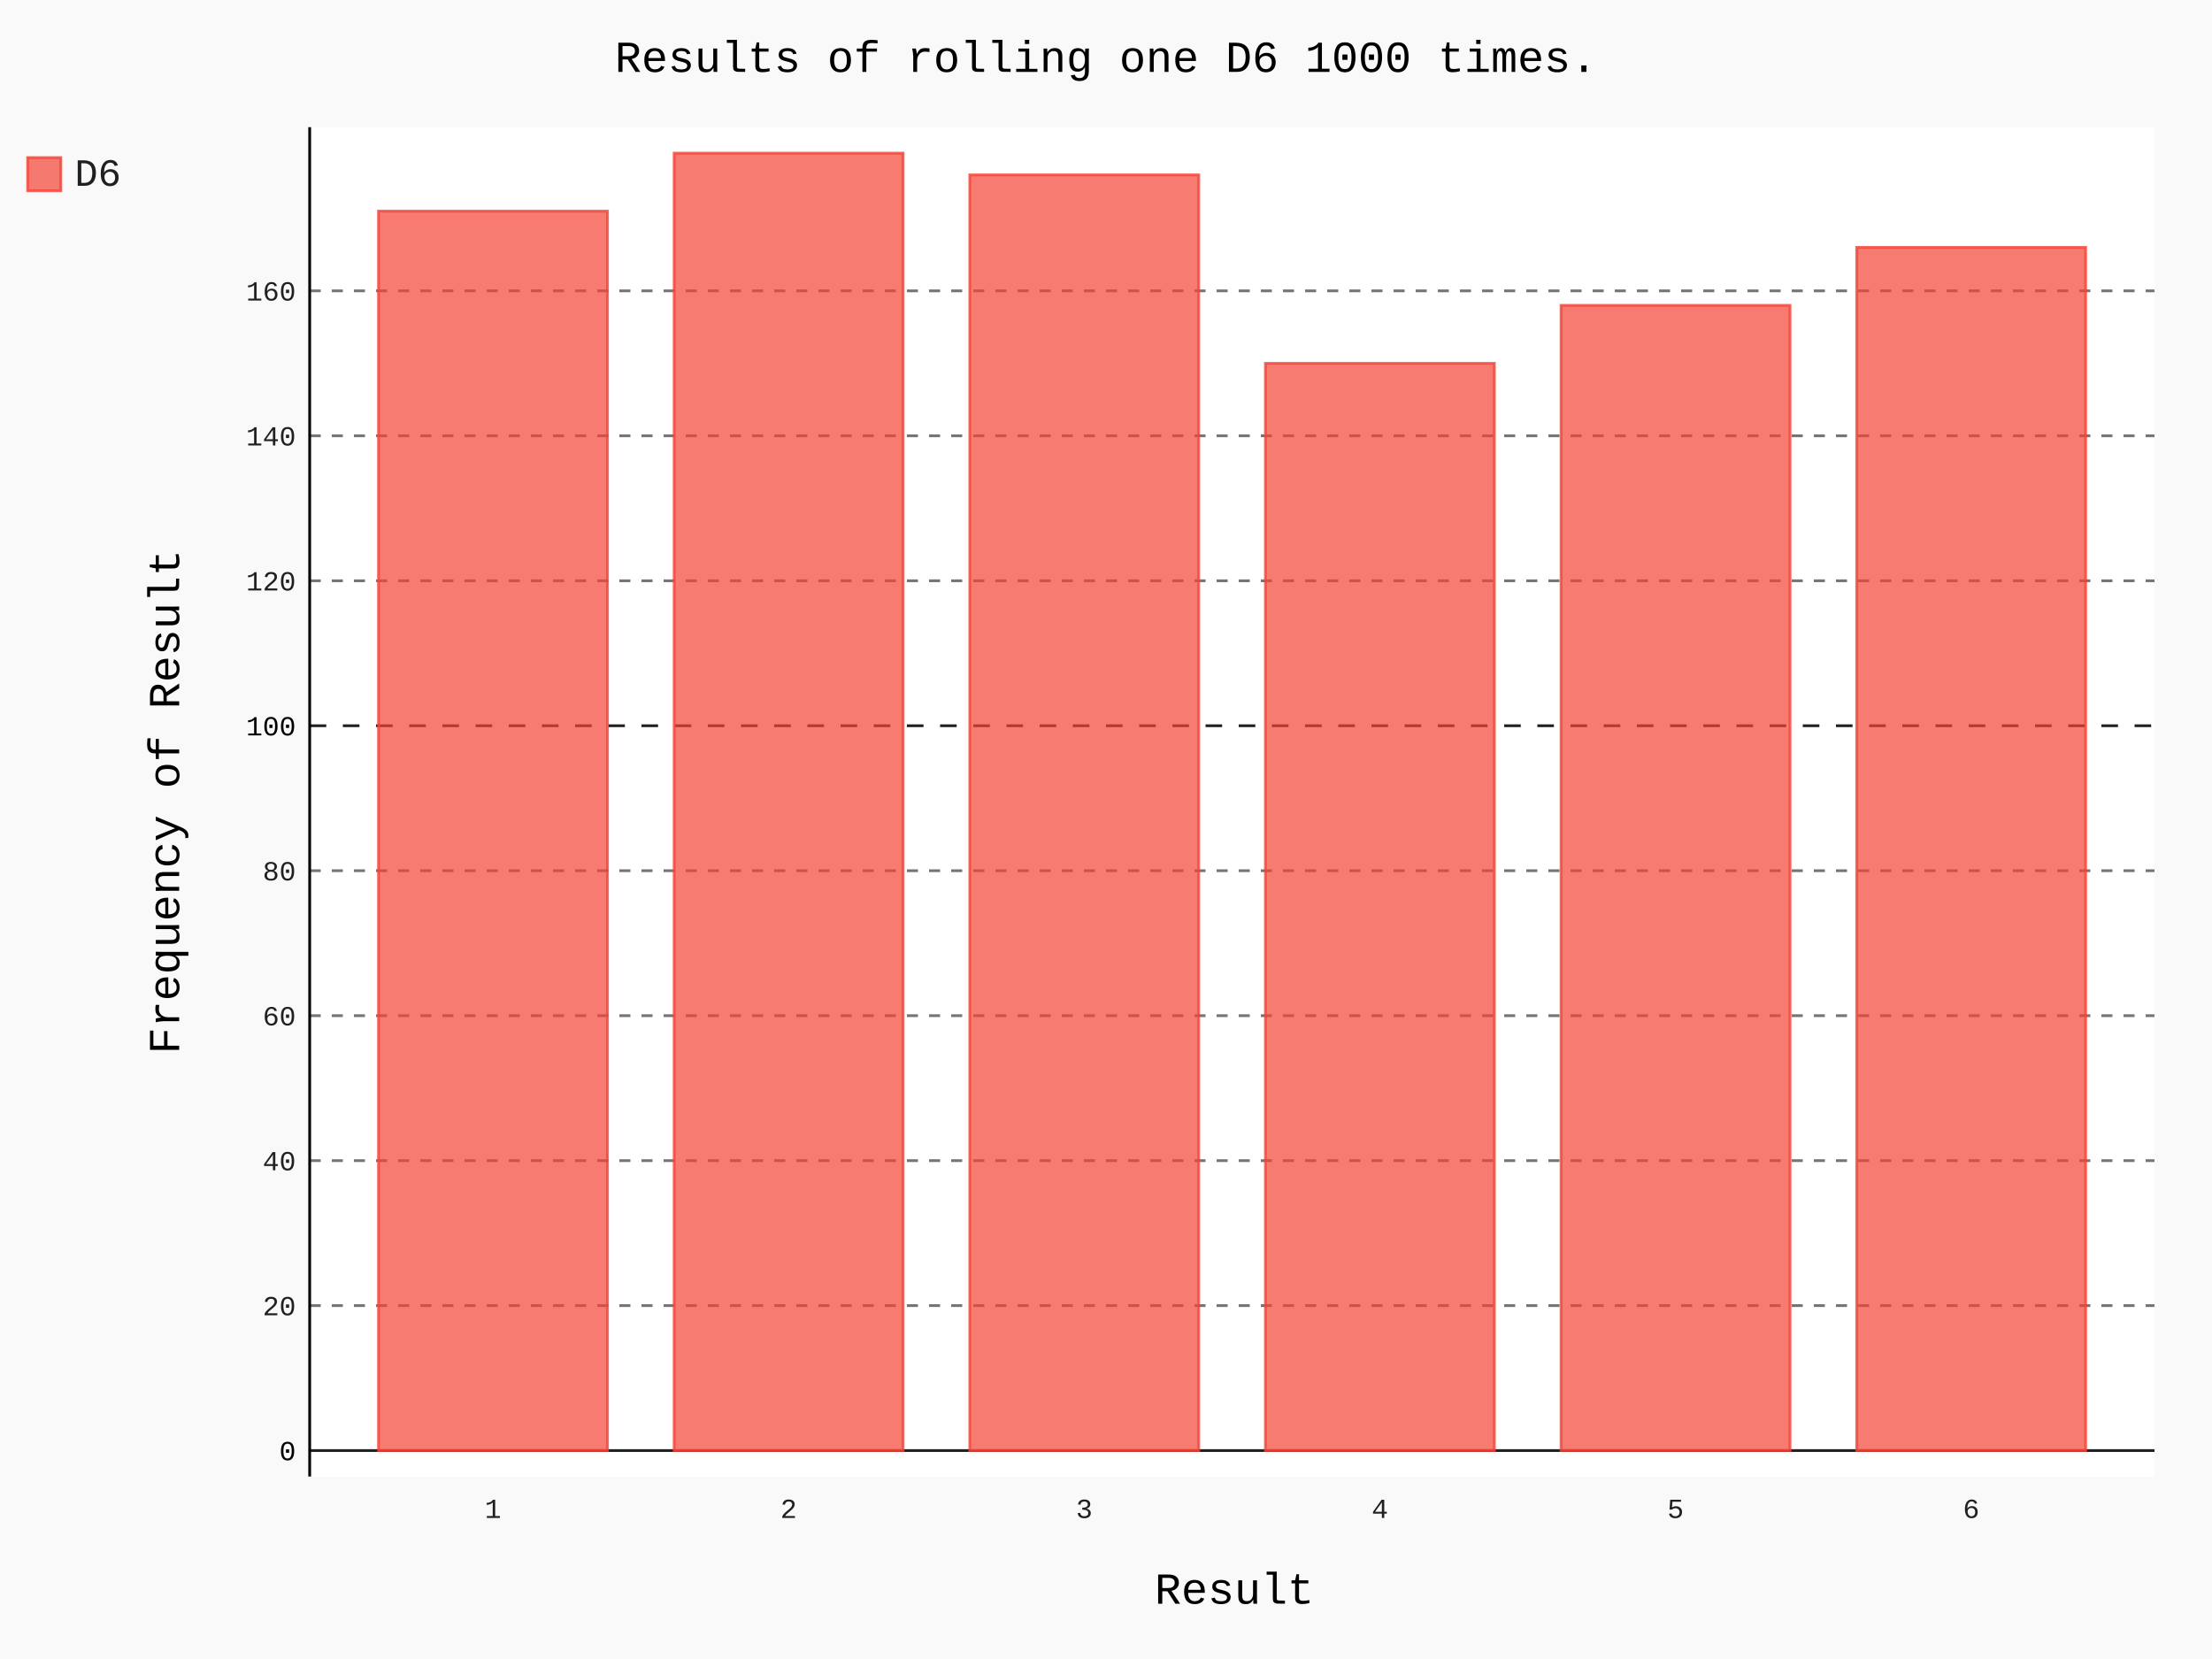
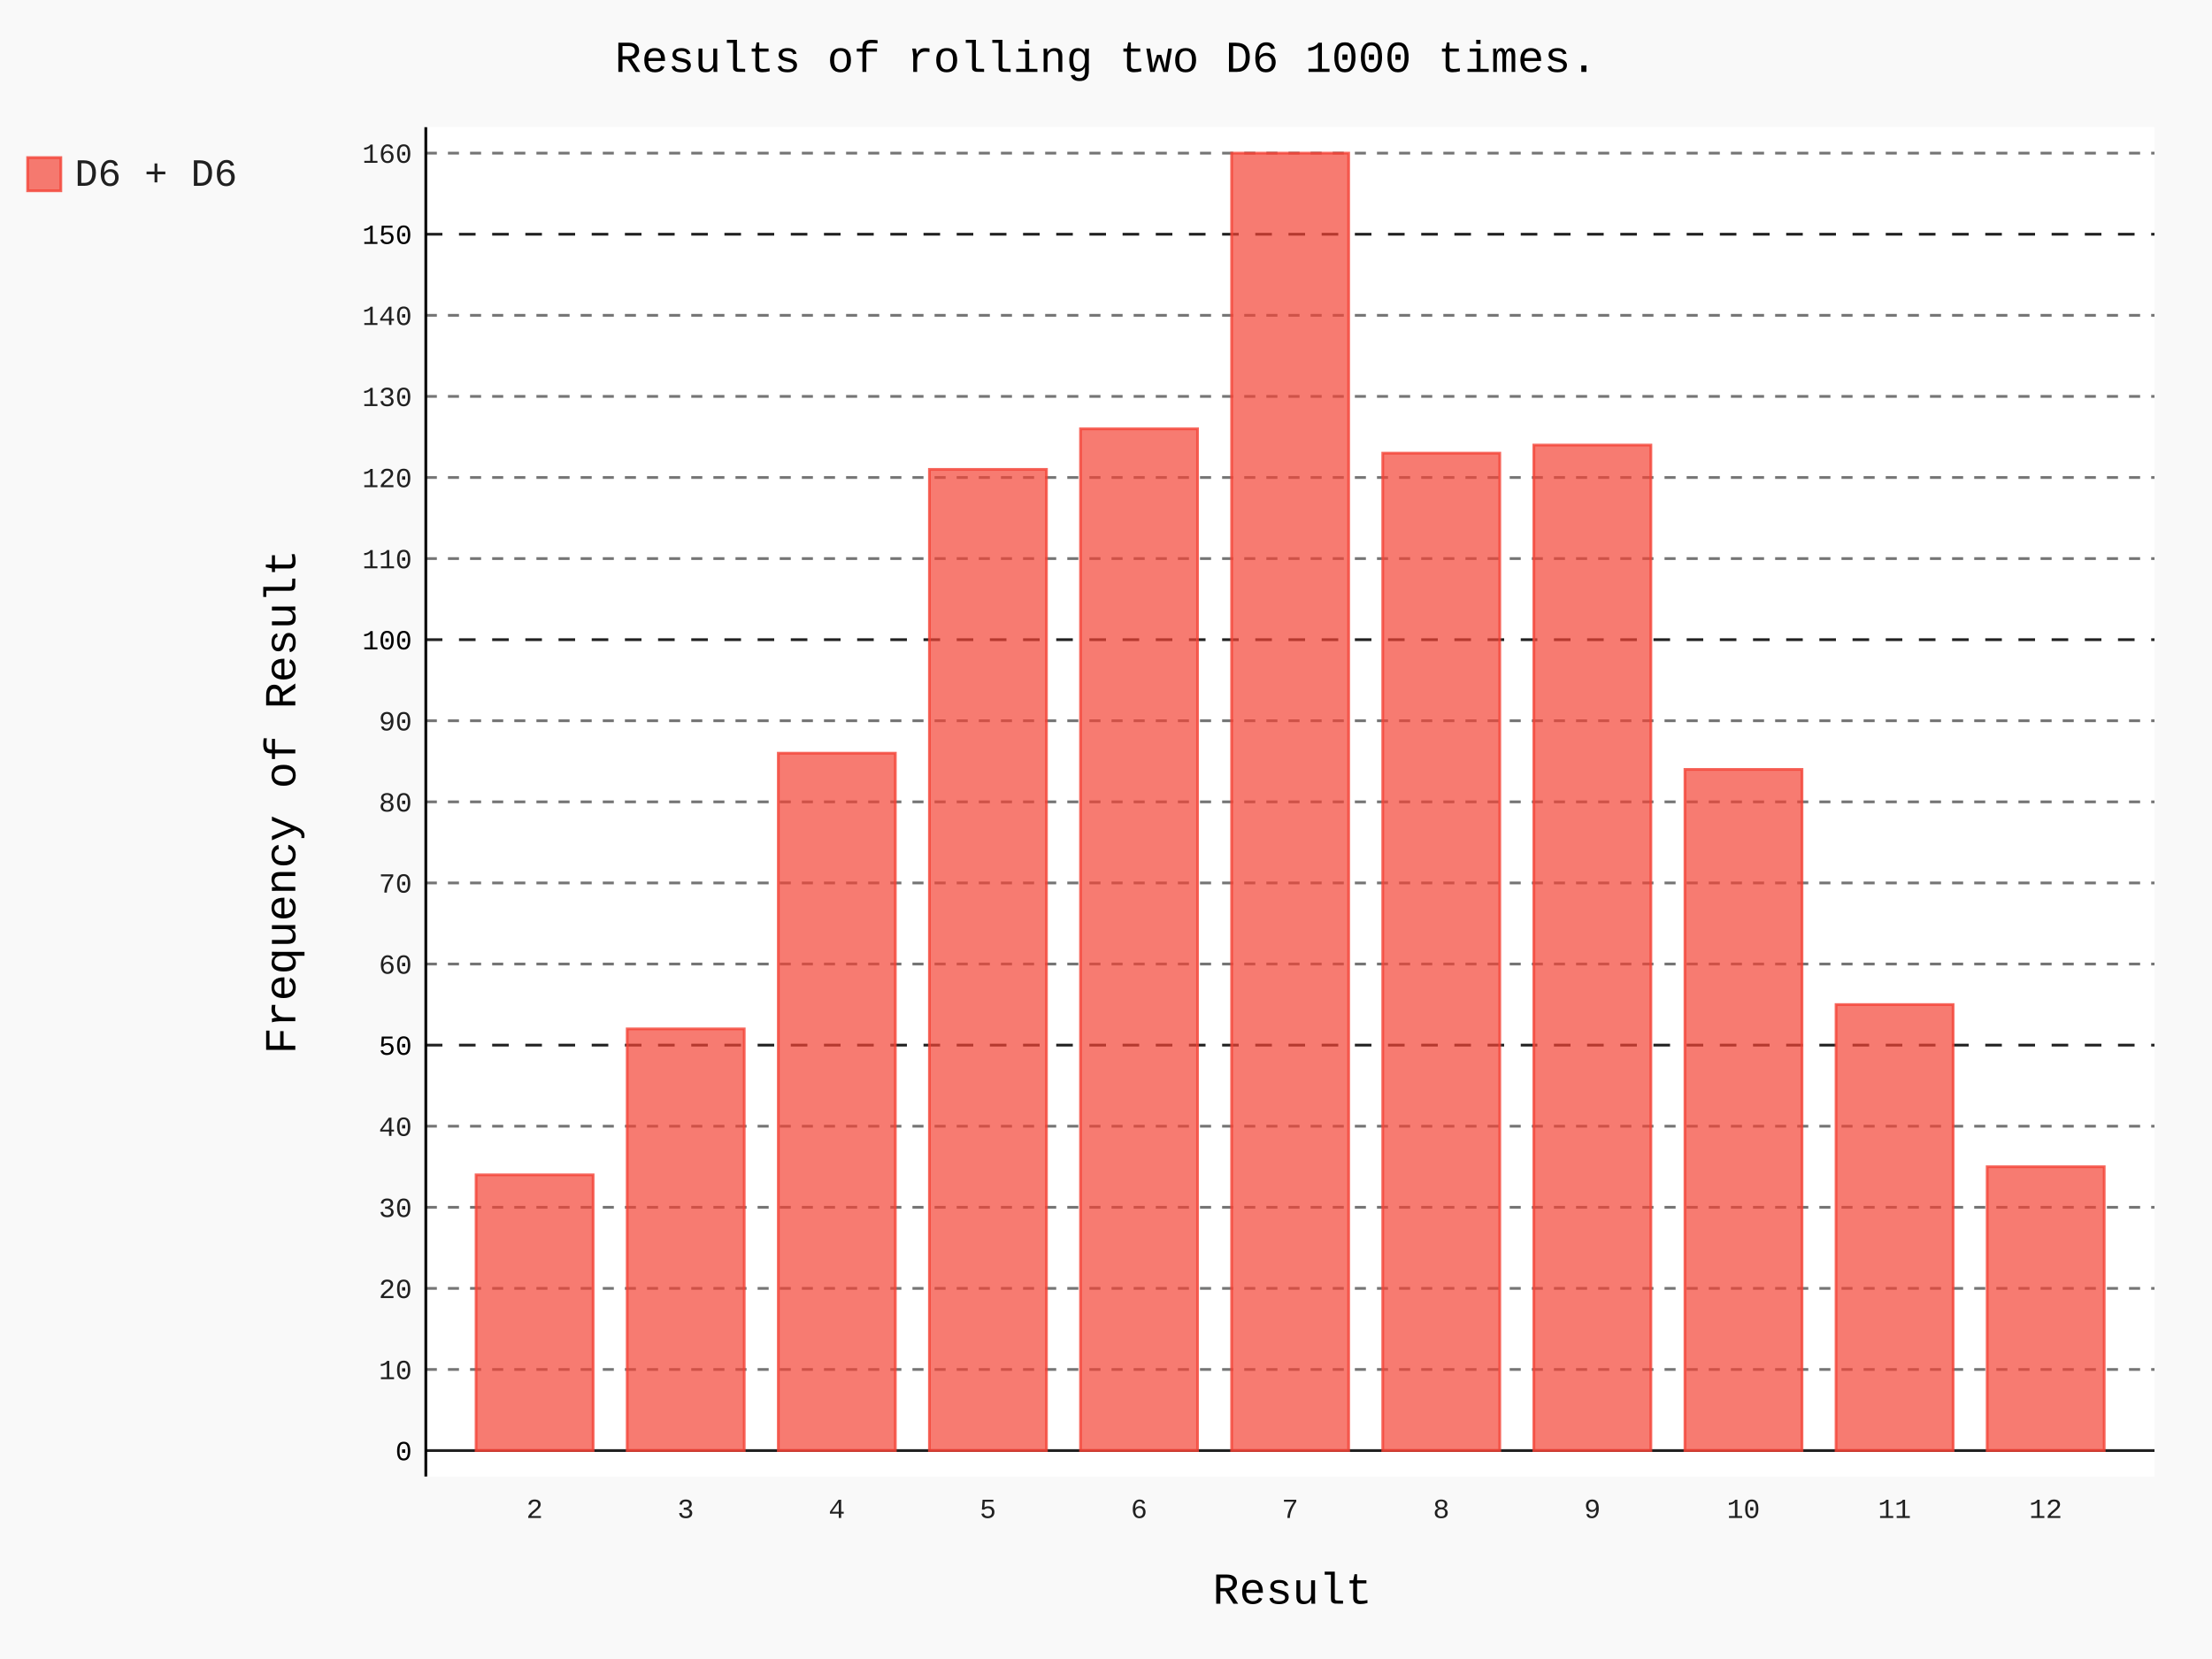
- <svg xmlns="http://www.w3.org/2000/svg" class="pygal-chart" id="chart-2d489e29-b38b-4afd-8559-2420b48aa70f" viewBox="0 0 800 600">
+ <svg xmlns="http://www.w3.org/2000/svg" class="pygal-chart" id="chart-367fce9b-1e45-4f57-af51-fd9d28a90b5f" viewBox="0 0 800 600">
  <defs>
-     <style type="text/css">#chart-2d489e29-b38b-4afd-8559-2420b48aa70f{-webkit-user-select:none;-webkit-font-smoothing:antialiased;font-family:Consolas,"Liberation Mono",Menlo,Courier,monospace}#chart-2d489e29-b38b-4afd-8559-2420b48aa70f .title{font-family:Consolas,"Liberation Mono",Menlo,Courier,monospace;font-size:16px}#chart-2d489e29-b38b-4afd-8559-2420b48aa70f .legends .legend text{font-family:Consolas,"Liberation Mono",Menlo,Courier,monospace;font-size:14px}#chart-2d489e29-b38b-4afd-8559-2420b48aa70f .axis text{font-family:Consolas,"Liberation Mono",Menlo,Courier,monospace;font-size:10px}#chart-2d489e29-b38b-4afd-8559-2420b48aa70f .axis text.major{font-family:Consolas,"Liberation Mono",Menlo,Courier,monospace;font-size:10px}#chart-2d489e29-b38b-4afd-8559-2420b48aa70f .text-overlay text.value{font-family:Consolas,"Liberation Mono",Menlo,Courier,monospace;font-size:16px}#chart-2d489e29-b38b-4afd-8559-2420b48aa70f .text-overlay text.label{font-family:Consolas,"Liberation Mono",Menlo,Courier,monospace;font-size:10px}#chart-2d489e29-b38b-4afd-8559-2420b48aa70f .tooltip{font-family:Consolas,"Liberation Mono",Menlo,Courier,monospace;font-size:14px}#chart-2d489e29-b38b-4afd-8559-2420b48aa70f text.no_data{font-family:Consolas,"Liberation Mono",Menlo,Courier,monospace;font-size:64px}
- #chart-2d489e29-b38b-4afd-8559-2420b48aa70f{background-color:rgba(249,249,249,1)}#chart-2d489e29-b38b-4afd-8559-2420b48aa70f path,#chart-2d489e29-b38b-4afd-8559-2420b48aa70f line,#chart-2d489e29-b38b-4afd-8559-2420b48aa70f rect,#chart-2d489e29-b38b-4afd-8559-2420b48aa70f circle{-webkit-transition:150ms;-moz-transition:150ms;transition:150ms}#chart-2d489e29-b38b-4afd-8559-2420b48aa70f .graph &gt; .background{fill:rgba(249,249,249,1)}#chart-2d489e29-b38b-4afd-8559-2420b48aa70f .plot &gt; .background{fill:rgba(255,255,255,1)}#chart-2d489e29-b38b-4afd-8559-2420b48aa70f .graph{fill:rgba(0,0,0,.87)}#chart-2d489e29-b38b-4afd-8559-2420b48aa70f text.no_data{fill:rgba(0,0,0,1)}#chart-2d489e29-b38b-4afd-8559-2420b48aa70f .title{fill:rgba(0,0,0,1)}#chart-2d489e29-b38b-4afd-8559-2420b48aa70f .legends .legend text{fill:rgba(0,0,0,.87)}#chart-2d489e29-b38b-4afd-8559-2420b48aa70f .legends .legend:hover text{fill:rgba(0,0,0,1)}#chart-2d489e29-b38b-4afd-8559-2420b48aa70f .axis .line{stroke:rgba(0,0,0,1)}#chart-2d489e29-b38b-4afd-8559-2420b48aa70f .axis .guide.line{stroke:rgba(0,0,0,.54)}#chart-2d489e29-b38b-4afd-8559-2420b48aa70f .axis .major.line{stroke:rgba(0,0,0,.87)}#chart-2d489e29-b38b-4afd-8559-2420b48aa70f .axis text.major{fill:rgba(0,0,0,1)}#chart-2d489e29-b38b-4afd-8559-2420b48aa70f .axis.y .guides:hover .guide.line,#chart-2d489e29-b38b-4afd-8559-2420b48aa70f .line-graph .axis.x .guides:hover .guide.line,#chart-2d489e29-b38b-4afd-8559-2420b48aa70f .stackedline-graph .axis.x .guides:hover .guide.line,#chart-2d489e29-b38b-4afd-8559-2420b48aa70f .xy-graph .axis.x .guides:hover .guide.line{stroke:rgba(0,0,0,1)}#chart-2d489e29-b38b-4afd-8559-2420b48aa70f .axis .guides:hover text{fill:rgba(0,0,0,1)}#chart-2d489e29-b38b-4afd-8559-2420b48aa70f .reactive{fill-opacity:.7;stroke-opacity:.8}#chart-2d489e29-b38b-4afd-8559-2420b48aa70f .ci{stroke:rgba(0,0,0,.87)}#chart-2d489e29-b38b-4afd-8559-2420b48aa70f .reactive.active,#chart-2d489e29-b38b-4afd-8559-2420b48aa70f .active .reactive{fill-opacity:.8;stroke-opacity:.9;stroke-width:4}#chart-2d489e29-b38b-4afd-8559-2420b48aa70f .ci .reactive.active{stroke-width:1.5}#chart-2d489e29-b38b-4afd-8559-2420b48aa70f .series text{fill:rgba(0,0,0,1)}#chart-2d489e29-b38b-4afd-8559-2420b48aa70f .tooltip rect{fill:rgba(255,255,255,1);stroke:rgba(0,0,0,1);-webkit-transition:opacity 150ms;-moz-transition:opacity 150ms;transition:opacity 150ms}#chart-2d489e29-b38b-4afd-8559-2420b48aa70f .tooltip .label{fill:rgba(0,0,0,.87)}#chart-2d489e29-b38b-4afd-8559-2420b48aa70f .tooltip .label{fill:rgba(0,0,0,.87)}#chart-2d489e29-b38b-4afd-8559-2420b48aa70f .tooltip .legend{font-size:.8em;fill:rgba(0,0,0,.54)}#chart-2d489e29-b38b-4afd-8559-2420b48aa70f .tooltip .x_label{font-size:.6em;fill:rgba(0,0,0,1)}#chart-2d489e29-b38b-4afd-8559-2420b48aa70f .tooltip .xlink{font-size:.5em;text-decoration:underline}#chart-2d489e29-b38b-4afd-8559-2420b48aa70f .tooltip .value{font-size:1.5em}#chart-2d489e29-b38b-4afd-8559-2420b48aa70f .bound{font-size:.5em}#chart-2d489e29-b38b-4afd-8559-2420b48aa70f .max-value{font-size:.75em;fill:rgba(0,0,0,.54)}#chart-2d489e29-b38b-4afd-8559-2420b48aa70f .map-element{fill:rgba(255,255,255,1);stroke:rgba(0,0,0,.54) !important}#chart-2d489e29-b38b-4afd-8559-2420b48aa70f .map-element .reactive{fill-opacity:inherit;stroke-opacity:inherit}#chart-2d489e29-b38b-4afd-8559-2420b48aa70f .color-0,#chart-2d489e29-b38b-4afd-8559-2420b48aa70f .color-0 a:visited{stroke:#F44336;fill:#F44336}#chart-2d489e29-b38b-4afd-8559-2420b48aa70f .text-overlay .color-0 text{fill:black}
- #chart-2d489e29-b38b-4afd-8559-2420b48aa70f text.no_data{text-anchor:middle}#chart-2d489e29-b38b-4afd-8559-2420b48aa70f .guide.line{fill:none}#chart-2d489e29-b38b-4afd-8559-2420b48aa70f .centered{text-anchor:middle}#chart-2d489e29-b38b-4afd-8559-2420b48aa70f .title{text-anchor:middle}#chart-2d489e29-b38b-4afd-8559-2420b48aa70f .legends .legend text{fill-opacity:1}#chart-2d489e29-b38b-4afd-8559-2420b48aa70f .axis.x text{text-anchor:middle}#chart-2d489e29-b38b-4afd-8559-2420b48aa70f .axis.x:not(.web) text[transform]{text-anchor:start}#chart-2d489e29-b38b-4afd-8559-2420b48aa70f .axis.x:not(.web) text[transform].backwards{text-anchor:end}#chart-2d489e29-b38b-4afd-8559-2420b48aa70f .axis.y text{text-anchor:end}#chart-2d489e29-b38b-4afd-8559-2420b48aa70f .axis.y text[transform].backwards{text-anchor:start}#chart-2d489e29-b38b-4afd-8559-2420b48aa70f .axis.y2 text{text-anchor:start}#chart-2d489e29-b38b-4afd-8559-2420b48aa70f .axis.y2 text[transform].backwards{text-anchor:end}#chart-2d489e29-b38b-4afd-8559-2420b48aa70f .axis .guide.line{stroke-dasharray:4,4}#chart-2d489e29-b38b-4afd-8559-2420b48aa70f .axis .major.guide.line{stroke-dasharray:6,6}#chart-2d489e29-b38b-4afd-8559-2420b48aa70f .horizontal .axis.y .guide.line,#chart-2d489e29-b38b-4afd-8559-2420b48aa70f .horizontal .axis.y2 .guide.line,#chart-2d489e29-b38b-4afd-8559-2420b48aa70f .vertical .axis.x .guide.line{opacity:0}#chart-2d489e29-b38b-4afd-8559-2420b48aa70f .horizontal .axis.always_show .guide.line,#chart-2d489e29-b38b-4afd-8559-2420b48aa70f .vertical .axis.always_show .guide.line{opacity:1 !important}#chart-2d489e29-b38b-4afd-8559-2420b48aa70f .axis.y .guides:hover .guide.line,#chart-2d489e29-b38b-4afd-8559-2420b48aa70f .axis.y2 .guides:hover .guide.line,#chart-2d489e29-b38b-4afd-8559-2420b48aa70f .axis.x .guides:hover .guide.line{opacity:1}#chart-2d489e29-b38b-4afd-8559-2420b48aa70f .axis .guides:hover text{opacity:1}#chart-2d489e29-b38b-4afd-8559-2420b48aa70f .nofill{fill:none}#chart-2d489e29-b38b-4afd-8559-2420b48aa70f .subtle-fill{fill-opacity:.2}#chart-2d489e29-b38b-4afd-8559-2420b48aa70f .dot{stroke-width:1px;fill-opacity:1}#chart-2d489e29-b38b-4afd-8559-2420b48aa70f .dot.active{stroke-width:5px}#chart-2d489e29-b38b-4afd-8559-2420b48aa70f .dot.negative{fill:transparent}#chart-2d489e29-b38b-4afd-8559-2420b48aa70f text,#chart-2d489e29-b38b-4afd-8559-2420b48aa70f tspan{stroke:none !important}#chart-2d489e29-b38b-4afd-8559-2420b48aa70f .series text.active{opacity:1}#chart-2d489e29-b38b-4afd-8559-2420b48aa70f .tooltip rect{fill-opacity:.95;stroke-width:.5}#chart-2d489e29-b38b-4afd-8559-2420b48aa70f .tooltip text{fill-opacity:1}#chart-2d489e29-b38b-4afd-8559-2420b48aa70f .showable{visibility:hidden}#chart-2d489e29-b38b-4afd-8559-2420b48aa70f .showable.shown{visibility:visible}#chart-2d489e29-b38b-4afd-8559-2420b48aa70f .gauge-background{fill:rgba(229,229,229,1);stroke:none}#chart-2d489e29-b38b-4afd-8559-2420b48aa70f .bg-lines{stroke:rgba(249,249,249,1);stroke-width:2px}</style>
+     <style type="text/css">#chart-367fce9b-1e45-4f57-af51-fd9d28a90b5f{-webkit-user-select:none;-webkit-font-smoothing:antialiased;font-family:Consolas,"Liberation Mono",Menlo,Courier,monospace}#chart-367fce9b-1e45-4f57-af51-fd9d28a90b5f .title{font-family:Consolas,"Liberation Mono",Menlo,Courier,monospace;font-size:16px}#chart-367fce9b-1e45-4f57-af51-fd9d28a90b5f .legends .legend text{font-family:Consolas,"Liberation Mono",Menlo,Courier,monospace;font-size:14px}#chart-367fce9b-1e45-4f57-af51-fd9d28a90b5f .axis text{font-family:Consolas,"Liberation Mono",Menlo,Courier,monospace;font-size:10px}#chart-367fce9b-1e45-4f57-af51-fd9d28a90b5f .axis text.major{font-family:Consolas,"Liberation Mono",Menlo,Courier,monospace;font-size:10px}#chart-367fce9b-1e45-4f57-af51-fd9d28a90b5f .text-overlay text.value{font-family:Consolas,"Liberation Mono",Menlo,Courier,monospace;font-size:16px}#chart-367fce9b-1e45-4f57-af51-fd9d28a90b5f .text-overlay text.label{font-family:Consolas,"Liberation Mono",Menlo,Courier,monospace;font-size:10px}#chart-367fce9b-1e45-4f57-af51-fd9d28a90b5f .tooltip{font-family:Consolas,"Liberation Mono",Menlo,Courier,monospace;font-size:14px}#chart-367fce9b-1e45-4f57-af51-fd9d28a90b5f text.no_data{font-family:Consolas,"Liberation Mono",Menlo,Courier,monospace;font-size:64px}
+ #chart-367fce9b-1e45-4f57-af51-fd9d28a90b5f{background-color:rgba(249,249,249,1)}#chart-367fce9b-1e45-4f57-af51-fd9d28a90b5f path,#chart-367fce9b-1e45-4f57-af51-fd9d28a90b5f line,#chart-367fce9b-1e45-4f57-af51-fd9d28a90b5f rect,#chart-367fce9b-1e45-4f57-af51-fd9d28a90b5f circle{-webkit-transition:150ms;-moz-transition:150ms;transition:150ms}#chart-367fce9b-1e45-4f57-af51-fd9d28a90b5f .graph &gt; .background{fill:rgba(249,249,249,1)}#chart-367fce9b-1e45-4f57-af51-fd9d28a90b5f .plot &gt; .background{fill:rgba(255,255,255,1)}#chart-367fce9b-1e45-4f57-af51-fd9d28a90b5f .graph{fill:rgba(0,0,0,.87)}#chart-367fce9b-1e45-4f57-af51-fd9d28a90b5f text.no_data{fill:rgba(0,0,0,1)}#chart-367fce9b-1e45-4f57-af51-fd9d28a90b5f .title{fill:rgba(0,0,0,1)}#chart-367fce9b-1e45-4f57-af51-fd9d28a90b5f .legends .legend text{fill:rgba(0,0,0,.87)}#chart-367fce9b-1e45-4f57-af51-fd9d28a90b5f .legends .legend:hover text{fill:rgba(0,0,0,1)}#chart-367fce9b-1e45-4f57-af51-fd9d28a90b5f .axis .line{stroke:rgba(0,0,0,1)}#chart-367fce9b-1e45-4f57-af51-fd9d28a90b5f .axis .guide.line{stroke:rgba(0,0,0,.54)}#chart-367fce9b-1e45-4f57-af51-fd9d28a90b5f .axis .major.line{stroke:rgba(0,0,0,.87)}#chart-367fce9b-1e45-4f57-af51-fd9d28a90b5f .axis text.major{fill:rgba(0,0,0,1)}#chart-367fce9b-1e45-4f57-af51-fd9d28a90b5f .axis.y .guides:hover .guide.line,#chart-367fce9b-1e45-4f57-af51-fd9d28a90b5f .line-graph .axis.x .guides:hover .guide.line,#chart-367fce9b-1e45-4f57-af51-fd9d28a90b5f .stackedline-graph .axis.x .guides:hover .guide.line,#chart-367fce9b-1e45-4f57-af51-fd9d28a90b5f .xy-graph .axis.x .guides:hover .guide.line{stroke:rgba(0,0,0,1)}#chart-367fce9b-1e45-4f57-af51-fd9d28a90b5f .axis .guides:hover text{fill:rgba(0,0,0,1)}#chart-367fce9b-1e45-4f57-af51-fd9d28a90b5f .reactive{fill-opacity:.7;stroke-opacity:.8}#chart-367fce9b-1e45-4f57-af51-fd9d28a90b5f .ci{stroke:rgba(0,0,0,.87)}#chart-367fce9b-1e45-4f57-af51-fd9d28a90b5f .reactive.active,#chart-367fce9b-1e45-4f57-af51-fd9d28a90b5f .active .reactive{fill-opacity:.8;stroke-opacity:.9;stroke-width:4}#chart-367fce9b-1e45-4f57-af51-fd9d28a90b5f .ci .reactive.active{stroke-width:1.5}#chart-367fce9b-1e45-4f57-af51-fd9d28a90b5f .series text{fill:rgba(0,0,0,1)}#chart-367fce9b-1e45-4f57-af51-fd9d28a90b5f .tooltip rect{fill:rgba(255,255,255,1);stroke:rgba(0,0,0,1);-webkit-transition:opacity 150ms;-moz-transition:opacity 150ms;transition:opacity 150ms}#chart-367fce9b-1e45-4f57-af51-fd9d28a90b5f .tooltip .label{fill:rgba(0,0,0,.87)}#chart-367fce9b-1e45-4f57-af51-fd9d28a90b5f .tooltip .label{fill:rgba(0,0,0,.87)}#chart-367fce9b-1e45-4f57-af51-fd9d28a90b5f .tooltip .legend{font-size:.8em;fill:rgba(0,0,0,.54)}#chart-367fce9b-1e45-4f57-af51-fd9d28a90b5f .tooltip .x_label{font-size:.6em;fill:rgba(0,0,0,1)}#chart-367fce9b-1e45-4f57-af51-fd9d28a90b5f .tooltip .xlink{font-size:.5em;text-decoration:underline}#chart-367fce9b-1e45-4f57-af51-fd9d28a90b5f .tooltip .value{font-size:1.5em}#chart-367fce9b-1e45-4f57-af51-fd9d28a90b5f .bound{font-size:.5em}#chart-367fce9b-1e45-4f57-af51-fd9d28a90b5f .max-value{font-size:.75em;fill:rgba(0,0,0,.54)}#chart-367fce9b-1e45-4f57-af51-fd9d28a90b5f .map-element{fill:rgba(255,255,255,1);stroke:rgba(0,0,0,.54) !important}#chart-367fce9b-1e45-4f57-af51-fd9d28a90b5f .map-element .reactive{fill-opacity:inherit;stroke-opacity:inherit}#chart-367fce9b-1e45-4f57-af51-fd9d28a90b5f .color-0,#chart-367fce9b-1e45-4f57-af51-fd9d28a90b5f .color-0 a:visited{stroke:#F44336;fill:#F44336}#chart-367fce9b-1e45-4f57-af51-fd9d28a90b5f .text-overlay .color-0 text{fill:black}
+ #chart-367fce9b-1e45-4f57-af51-fd9d28a90b5f text.no_data{text-anchor:middle}#chart-367fce9b-1e45-4f57-af51-fd9d28a90b5f .guide.line{fill:none}#chart-367fce9b-1e45-4f57-af51-fd9d28a90b5f .centered{text-anchor:middle}#chart-367fce9b-1e45-4f57-af51-fd9d28a90b5f .title{text-anchor:middle}#chart-367fce9b-1e45-4f57-af51-fd9d28a90b5f .legends .legend text{fill-opacity:1}#chart-367fce9b-1e45-4f57-af51-fd9d28a90b5f .axis.x text{text-anchor:middle}#chart-367fce9b-1e45-4f57-af51-fd9d28a90b5f .axis.x:not(.web) text[transform]{text-anchor:start}#chart-367fce9b-1e45-4f57-af51-fd9d28a90b5f .axis.x:not(.web) text[transform].backwards{text-anchor:end}#chart-367fce9b-1e45-4f57-af51-fd9d28a90b5f .axis.y text{text-anchor:end}#chart-367fce9b-1e45-4f57-af51-fd9d28a90b5f .axis.y text[transform].backwards{text-anchor:start}#chart-367fce9b-1e45-4f57-af51-fd9d28a90b5f .axis.y2 text{text-anchor:start}#chart-367fce9b-1e45-4f57-af51-fd9d28a90b5f .axis.y2 text[transform].backwards{text-anchor:end}#chart-367fce9b-1e45-4f57-af51-fd9d28a90b5f .axis .guide.line{stroke-dasharray:4,4}#chart-367fce9b-1e45-4f57-af51-fd9d28a90b5f .axis .major.guide.line{stroke-dasharray:6,6}#chart-367fce9b-1e45-4f57-af51-fd9d28a90b5f .horizontal .axis.y .guide.line,#chart-367fce9b-1e45-4f57-af51-fd9d28a90b5f .horizontal .axis.y2 .guide.line,#chart-367fce9b-1e45-4f57-af51-fd9d28a90b5f .vertical .axis.x .guide.line{opacity:0}#chart-367fce9b-1e45-4f57-af51-fd9d28a90b5f .horizontal .axis.always_show .guide.line,#chart-367fce9b-1e45-4f57-af51-fd9d28a90b5f .vertical .axis.always_show .guide.line{opacity:1 !important}#chart-367fce9b-1e45-4f57-af51-fd9d28a90b5f .axis.y .guides:hover .guide.line,#chart-367fce9b-1e45-4f57-af51-fd9d28a90b5f .axis.y2 .guides:hover .guide.line,#chart-367fce9b-1e45-4f57-af51-fd9d28a90b5f .axis.x .guides:hover .guide.line{opacity:1}#chart-367fce9b-1e45-4f57-af51-fd9d28a90b5f .axis .guides:hover text{opacity:1}#chart-367fce9b-1e45-4f57-af51-fd9d28a90b5f .nofill{fill:none}#chart-367fce9b-1e45-4f57-af51-fd9d28a90b5f .subtle-fill{fill-opacity:.2}#chart-367fce9b-1e45-4f57-af51-fd9d28a90b5f .dot{stroke-width:1px;fill-opacity:1}#chart-367fce9b-1e45-4f57-af51-fd9d28a90b5f .dot.active{stroke-width:5px}#chart-367fce9b-1e45-4f57-af51-fd9d28a90b5f .dot.negative{fill:transparent}#chart-367fce9b-1e45-4f57-af51-fd9d28a90b5f text,#chart-367fce9b-1e45-4f57-af51-fd9d28a90b5f tspan{stroke:none !important}#chart-367fce9b-1e45-4f57-af51-fd9d28a90b5f .series text.active{opacity:1}#chart-367fce9b-1e45-4f57-af51-fd9d28a90b5f .tooltip rect{fill-opacity:.95;stroke-width:.5}#chart-367fce9b-1e45-4f57-af51-fd9d28a90b5f .tooltip text{fill-opacity:1}#chart-367fce9b-1e45-4f57-af51-fd9d28a90b5f .showable{visibility:hidden}#chart-367fce9b-1e45-4f57-af51-fd9d28a90b5f .showable.shown{visibility:visible}#chart-367fce9b-1e45-4f57-af51-fd9d28a90b5f .gauge-background{fill:rgba(229,229,229,1);stroke:none}#chart-367fce9b-1e45-4f57-af51-fd9d28a90b5f .bg-lines{stroke:rgba(249,249,249,1);stroke-width:2px}</style>
  </defs>
  <g class="graph bar-graph vertical">
    <rect class="background" height="600" width="800" x="0" y="0" />
-     <g class="plot" transform="translate(112, 46)">
-       <rect class="background" height="488" width="667.2" x="0" y="0" />
+     <g class="plot" transform="translate(154, 46)">
+       <rect class="background" height="488" width="625.2" x="0" y="0" />
      <g class="axis y always_show">
        <g class="guides">
-           <path class="axis major line" d="M0 478.615 h667.2" />
+           <path class="axis major line" d="M0 478.615 h625.2" />
          <text class="major" x="-5" y="482.115">0</text>
        </g>
        <g class="guides">
-           <path class="guide line" d="M0 426.187 h667.2" />
-           <text class="" x="-5" y="429.687">20</text>
+           <path class="guide line" d="M0 449.288 h625.2" />
+           <text class="" x="-5" y="452.788">10</text>
        </g>
        <g class="guides">
-           <path class="guide line" d="M0 373.759 h667.2" />
-           <text class="" x="-5" y="377.259">40</text>
+           <path class="guide line" d="M0 419.962 h625.2" />
+           <text class="" x="-5" y="423.462">20</text>
        </g>
        <g class="guides">
-           <path class="guide line" d="M0 321.331 h667.2" />
-           <text class="" x="-5" y="324.831">60</text>
+           <path class="guide line" d="M0 390.635 h625.2" />
+           <text class="" x="-5" y="394.135">30</text>
        </g>
        <g class="guides">
-           <path class="guide line" d="M0 268.903 h667.2" />
-           <text class="" x="-5" y="272.403">80</text>
+           <path class="guide line" d="M0 361.308 h625.2" />
+           <text class="" x="-5" y="364.808">40</text>
        </g>
        <g class="guides">
-           <path class="major guide line" d="M0 216.475 h667.2" />
-           <text class="major" x="-5" y="219.975">100</text>
+           <path class="major guide line" d="M0 331.981 h625.2" />
+           <text class="major" x="-5" y="335.481">50</text>
        </g>
        <g class="guides">
-           <path class="guide line" d="M0 164.047 h667.2" />
-           <text class="" x="-5" y="167.547">120</text>
+           <path class="guide line" d="M0 302.654 h625.2" />
+           <text class="" x="-5" y="306.154">60</text>
        </g>
        <g class="guides">
-           <path class="guide line" d="M0 111.619 h667.2" />
-           <text class="" x="-5" y="115.119">140</text>
+           <path class="guide line" d="M0 273.327 h625.2" />
+           <text class="" x="-5" y="276.827">70</text>
        </g>
        <g class="guides">
-           <path class="guide line" d="M0 59.191 h667.2" />
-           <text class="" x="-5" y="62.691">160</text>
+           <path class="guide line" d="M0 244 h625.2" />
+           <text class="" x="-5" y="247.5">80</text>
+         </g>
+         <g class="guides">
+           <path class="guide line" d="M0 214.673 h625.2" />
+           <text class="" x="-5" y="218.173">90</text>
+         </g>
+         <g class="guides">
+           <path class="major guide line" d="M0 185.346 h625.2" />
+           <text class="major" x="-5" y="188.846">100</text>
+         </g>
+         <g class="guides">
+           <path class="guide line" d="M0 156.019 h625.2" />
+           <text class="" x="-5" y="159.519">110</text>
+         </g>
+         <g class="guides">
+           <path class="guide line" d="M0 126.692 h625.2" />
+           <text class="" x="-5" y="130.192">120</text>
+         </g>
+         <g class="guides">
+           <path class="guide line" d="M0 97.365 h625.2" />
+           <text class="" x="-5" y="100.865">130</text>
+         </g>
+         <g class="guides">
+           <path class="guide line" d="M0 68.038 h625.2" />
+           <text class="" x="-5" y="71.538">140</text>
+         </g>
+         <g class="guides">
+           <path class="major guide line" d="M0 38.712 h625.2" />
+           <text class="major" x="-5" y="42.212">150</text>
+         </g>
+         <g class="guides">
+           <path class="guide line" d="M0 9.385 h625.2" />
+           <text class="" x="-5" y="12.885">160</text>
        </g>
      </g>
      <g class="axis x">
        <path class="line" d="M0 0 v488" />
        <g class="guides">
-           <path class="guide line" d="M66.292 0 v488" />
-           <text class="" x="66.292" y="503.0">1</text>
+           <path class="guide line" d="M39.348 0 v488" />
+           <text class="" x="39.348" y="503.0">2</text>
        </g>
        <g class="guides">
-           <path class="guide line" d="M173.215 0 v488" />
-           <text class="" x="173.215" y="503.0">2</text>
+           <path class="guide line" d="M93.999 0 v488" />
+           <text class="" x="93.999" y="503.0">3</text>
        </g>
        <g class="guides">
-           <path class="guide line" d="M280.138 0 v488" />
-           <text class="" x="280.138" y="503.0">3</text>
+           <path class="guide line" d="M148.649 0 v488" />
+           <text class="" x="148.649" y="503.0">4</text>
        </g>
        <g class="guides">
-           <path class="guide line" d="M387.062 0 v488" />
-           <text class="" x="387.062" y="503.0">4</text>
+           <path class="guide line" d="M203.299 0 v488" />
+           <text class="" x="203.299" y="503.0">5</text>
        </g>
        <g class="guides">
-           <path class="guide line" d="M493.985 0 v488" />
-           <text class="" x="493.985" y="503.0">5</text>
+           <path class="guide line" d="M257.95 0 v488" />
+           <text class="" x="257.95" y="503.0">6</text>
        </g>
        <g class="guides">
-           <path class="guide line" d="M600.908 0 v488" />
-           <text class="" x="600.908" y="503.0">6</text>
+           <path class="guide line" d="M312.6 0 v488" />
+           <text class="" x="312.6" y="503.0">7</text>
+         </g>
+         <g class="guides">
+           <path class="guide line" d="M367.25 0 v488" />
+           <text class="" x="367.25" y="503.0">8</text>
+         </g>
+         <g class="guides">
+           <path class="guide line" d="M421.901 0 v488" />
+           <text class="" x="421.901" y="503.0">9</text>
+         </g>
+         <g class="guides">
+           <path class="guide line" d="M476.551 0 v488" />
+           <text class="" x="476.551" y="503.0">10</text>
+         </g>
+         <g class="guides">
+           <path class="guide line" d="M531.201 0 v488" />
+           <text class="" x="531.201" y="503.0">11</text>
+         </g>
+         <g class="guides">
+           <path class="guide line" d="M585.852 0 v488" />
+           <text class="" x="585.852" y="503.0">12</text>
        </g>
      </g>
      <g class="series serie-0 color-0">
        <g class="bars">
          <g class="bar">
-             <rect class="rect reactive tooltip-trigger" height="448.26" rx="0" ry="0" width="82.801" x="24.892" y="30.356" />
+             <rect class="rect reactive tooltip-trigger" height="99.712" rx="0" ry="0" width="42.321" x="18.188" y="378.904" />
          </g>
          <g class="bar">
-             <rect class="rect reactive tooltip-trigger" height="469.231" rx="0" ry="0" width="82.801" x="131.815" y="9.385" />
+             <rect class="rect reactive tooltip-trigger" height="152.5" rx="0" ry="0" width="42.321" x="72.838" y="326.115" />
          </g>
          <g class="bar">
-             <rect class="rect reactive tooltip-trigger" height="461.367" rx="0" ry="0" width="82.801" x="238.738" y="17.249" />
+             <rect class="rect reactive tooltip-trigger" height="252.212" rx="0" ry="0" width="42.321" x="127.488" y="226.404" />
          </g>
          <g class="bar">
-             <rect class="rect reactive tooltip-trigger" height="393.21" rx="0" ry="0" width="82.801" x="345.661" y="85.405" />
+             <rect class="rect reactive tooltip-trigger" height="354.856" rx="0" ry="0" width="42.321" x="182.139" y="123.76" />
          </g>
          <g class="bar">
-             <rect class="rect reactive tooltip-trigger" height="414.181" rx="0" ry="0" width="82.801" x="452.584" y="64.434" />
+             <rect class="rect reactive tooltip-trigger" height="369.519" rx="0" ry="0" width="42.321" x="236.789" y="109.096" />
          </g>
          <g class="bar">
-             <rect class="rect reactive tooltip-trigger" height="435.153" rx="0" ry="0" width="82.801" x="559.507" y="43.463" />
+             <rect class="rect reactive tooltip-trigger" height="469.231" rx="0" ry="0" width="42.321" x="291.439" y="9.385" />
+           </g>
+           <g class="bar">
+             <rect class="rect reactive tooltip-trigger" height="360.721" rx="0" ry="0" width="42.321" x="346.09" y="117.894" />
+           </g>
+           <g class="bar">
+             <rect class="rect reactive tooltip-trigger" height="363.654" rx="0" ry="0" width="42.321" x="400.74" y="114.962" />
+           </g>
+           <g class="bar">
+             <rect class="rect reactive tooltip-trigger" height="246.346" rx="0" ry="0" width="42.321" x="455.39" y="232.269" />
+           </g>
+           <g class="bar">
+             <rect class="rect reactive tooltip-trigger" height="161.298" rx="0" ry="0" width="42.321" x="510.041" y="317.317" />
+           </g>
+           <g class="bar">
+             <rect class="rect reactive tooltip-trigger" height="102.644" rx="0" ry="0" width="42.321" x="564.691" y="375.971" />
          </g>
        </g>
      </g>
    </g>
    <g class="titles">
-       <text class="title plot_title" x="400.0" y="26">Results of rolling one D6 1000 times.</text>
-       <text class="title" x="446.4" y="580">Result</text>
-       <text class="title" transform="rotate(-90 38.8 290)" x="38.8" y="316.0">Frequency of Result</text>
+       <text class="title plot_title" x="400.0" y="26">Results of rolling two D6 1000 times.</text>
+       <text class="title" x="467.4" y="580">Result</text>
+       <text class="title" transform="rotate(-90 80.8 290)" x="80.8" y="316.0">Frequency of Result</text>
    </g>
-     <g class="plot overlay" transform="translate(112, 46)">
+     <g class="plot overlay" transform="translate(154, 46)">
      <g class="series serie-0 color-0" />
    </g>
-     <g class="plot text-overlay" transform="translate(112, 46)">
+     <g class="plot text-overlay" transform="translate(154, 46)">
      <g class="series serie-0 color-0" />
    </g>
-     <g class="plot tooltip-overlay" transform="translate(112, 46)">
+     <g class="plot tooltip-overlay" transform="translate(154, 46)">
      <g class="tooltip" style="opacity: 0" transform="translate(0 0)">
        <rect class="tooltip-box" height="0" rx="0" ry="0" width="0" />
        <g class="text" />
      </g>
    </g>
    <g class="legends" transform="translate(10, 56)">
      <g class="legend reactive activate-serie" id="activate-serie-0">
        <rect class="color-0 reactive" height="12" width="12" x="0.0" y="1.0" />
-         <text x="17.0" y="11.2">D6</text>
+         <text x="17.0" y="11.2">D6 + D6</text>
      </g>
    </g>
    <g class="legends" transform="translate(790, 56)" />
  </g>
</svg>
